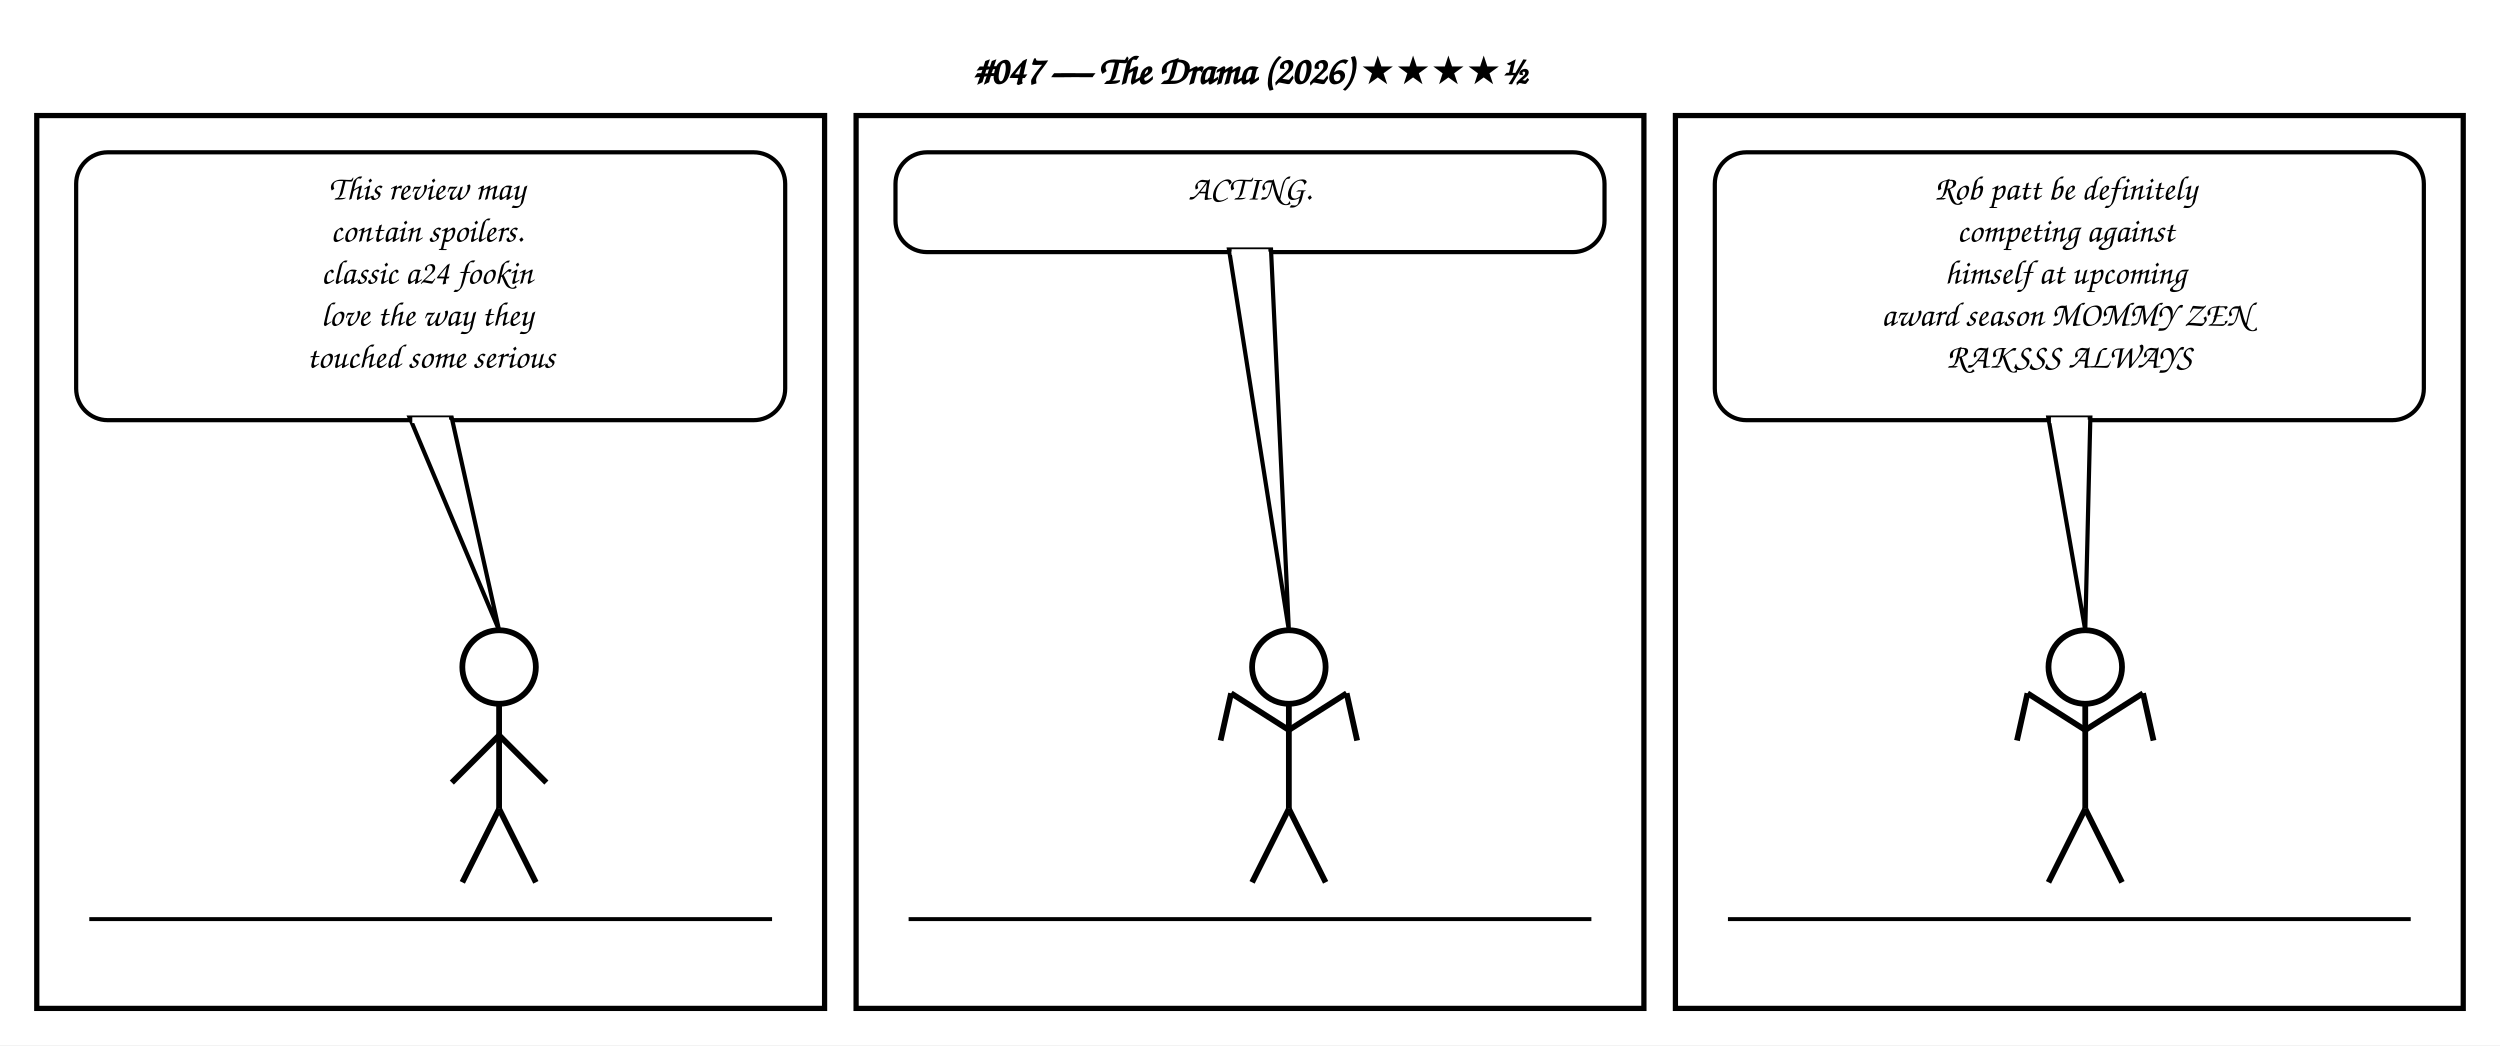
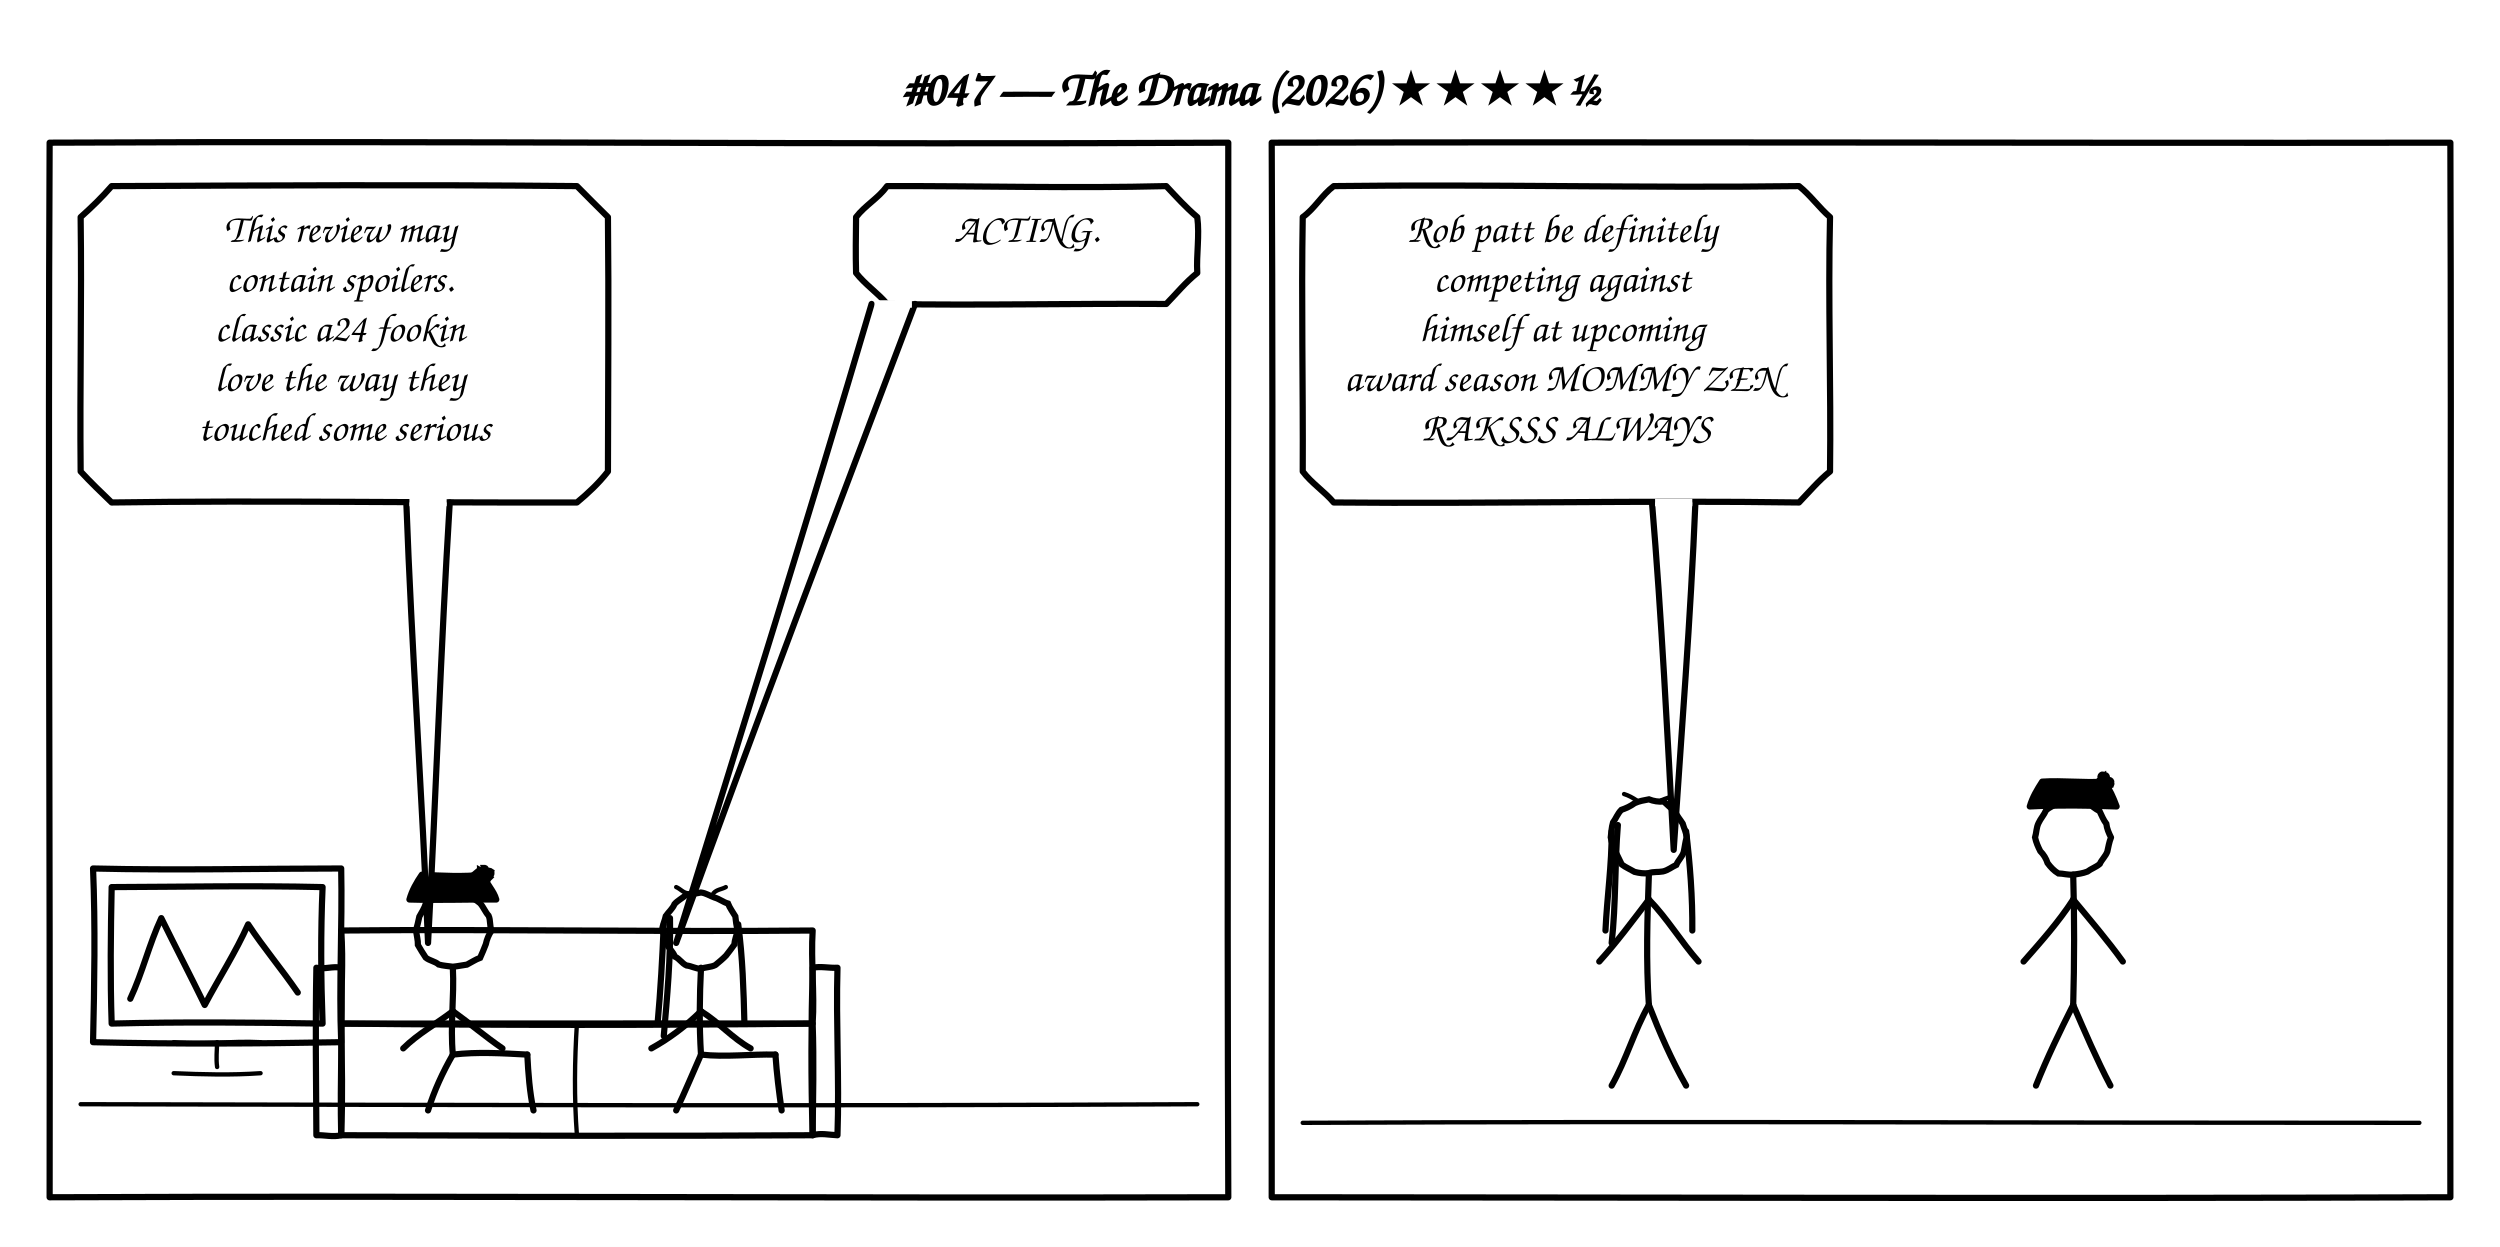
- <svg xmlns="http://www.w3.org/2000/svg" viewBox="0 0 952 398" width="952" height="398" role="img" aria-label="#047 — The Drama (2026)">
+ <svg xmlns="http://www.w3.org/2000/svg" viewBox="0 0 806 402" width="806" height="402" role="img" aria-label="#047 — The Drama (2026)">
  <rect width="100%" height="100%" fill="white" />
-   <text x="476.0" y="32" text-anchor="middle" font-family="Comic Neue, Comic Sans MS, cursive" font-size="15" font-weight="700" fill="black">#047 — The Drama (2026) ★★★★½</text>
+   <text x="403.0" y="34" text-anchor="middle" font-family="Comic Neue, Comic Sans MS, cursive" font-size="16" font-weight="700" fill="black">#047 — The Drama (2026) ★★★★½</text>
  <g class="panel">
-     <rect x="14" y="44" width="300" height="340" fill="white" stroke="black" stroke-width="2" />
-     <rect x="29" y="58" width="270" height="102" rx="12" ry="12" fill="white" stroke="black" stroke-width="1.6" />
-     <polygon points="156.0,159 172.0,159 190.055,240" fill="white" stroke="black" stroke-width="1.6" />
-     <line x1="157.0" y1="160" x2="171.0" y2="160" stroke="white" stroke-width="2.2" />
-     <text x="164.0" y="76" text-anchor="middle" font-family="Comic Neue, Comic Sans MS, cursive" font-size="13" fill="black">
-       <tspan x="164.0" dy="0">This review may</tspan>
-       <tspan x="164.0" dy="16">contain spoilers.</tspan>
-       <tspan x="164.0" dy="16">classic a24 fookin</tspan>
-       <tspan x="164.0" dy="16">love the way they</tspan>
-       <tspan x="164.0" dy="16">touched some serious</tspan>
+     <path d="M 16.00 46.00 C 142.67 45.37, 269.33 46.67, 396.00 46.00 C 396.02 159.33, 395.56 272.67, 396.00 386.00 C 269.33 386.34, 142.67 385.49, 16.00 386.00 C 16.18 272.67, 15.45 159.33, 16.00 46.00" fill="none" stroke="black" stroke-width="2.0" stroke-linecap="round" stroke-linejoin="round" />
+     <path d="M 26.00 356.00 C 146.00 356.24, 266.00 356.62, 386.00 356.00" fill="none" stroke="black" stroke-width="1.4" stroke-linecap="round" />
+     <path d="M 30.00 280.00 C 56.67 280.64, 83.33 280.02, 110.00 280.00 C 110.40 298.67, 109.25 317.33, 110.00 336.00 C 83.33 336.48, 56.67 336.66, 30.00 336.00 C 30.42 317.33, 30.76 298.67, 30.00 280.00" fill="none" stroke="black" stroke-width="2.0" stroke-linecap="round" stroke-linejoin="round" />
+     <path d="M 36.00 286.00 C 58.67 285.92, 81.33 285.46, 104.00 286.00 C 103.37 300.67, 103.46 315.33, 104.00 330.00 C 81.33 329.63, 58.67 329.43, 36.00 330.00 C 35.51 315.33, 35.70 300.67, 36.00 286.00" fill="none" stroke="black" stroke-width="2.0" stroke-linecap="round" stroke-linejoin="round" />
+     <path d="M 56.00 336.00 C 65.33 336.90, 74.67 335.49, 84.00 336.00" fill="none" stroke="black" stroke-width="1.4" stroke-linecap="round" />
+     <path d="M 70.00 336.00 C 69.95 338.67, 69.62 341.33, 70.00 344.00" fill="none" stroke="black" stroke-width="1.4" stroke-linecap="round" />
+     <path d="M 56.00 346.00 C 65.33 346.41, 74.67 346.66, 84.00 346.00" fill="none" stroke="black" stroke-width="1.4" stroke-linecap="round" />
+     <path d="M 42.00 322.00 C 45.96 313.58, 48.06 304.43, 52.00 296.00 C 56.61 305.36, 61.42 314.62, 66.00 324.00 C 70.62 315.31, 75.98 307.01, 80.00 298.00 C 84.99 305.58, 90.88 312.51, 96.00 320.00" fill="none" stroke="black" stroke-width="2.0" stroke-linecap="round" stroke-linejoin="round" />
+     <path d="M 110.00 300.00 C 160.67 299.50, 211.33 300.50, 262.00 300.00 C 261.39 310.00, 262.65 320.00, 262.00 330.00 C 211.33 329.90, 160.67 330.02, 110.00 330.00 C 109.92 320.00, 110.74 310.00, 110.00 300.00" fill="none" stroke="black" stroke-width="2.0" stroke-linecap="round" stroke-linejoin="round" />
+     <path d="M 110.00 330.00 C 160.67 330.54, 211.33 330.58, 262.00 330.00 C 262.42 342.00, 262.13 354.00, 262.00 366.00 C 211.33 366.33, 160.67 366.11, 110.00 366.00 C 110.50 354.00, 110.21 342.00, 110.00 330.00" fill="none" stroke="black" stroke-width="2.0" stroke-linecap="round" stroke-linejoin="round" />
+     <path d="M 102.00 312.00 C 104.67 312.58, 107.33 311.42, 110.00 312.00 C 110.49 330.00, 109.57 348.00, 110.00 366.00 C 107.33 366.67, 104.67 365.88, 102.00 366.00 C 101.90 348.00, 101.65 330.00, 102.00 312.00" fill="none" stroke="black" stroke-width="2.0" stroke-linecap="round" stroke-linejoin="round" />
+     <path d="M 262.00 312.00 C 264.67 311.45, 267.33 312.16, 270.00 312.00 C 269.50 330.00, 270.63 348.00, 270.00 366.00 C 267.33 365.91, 264.67 365.21, 262.00 366.00 C 261.45 348.00, 261.52 330.00, 262.00 312.00" fill="none" stroke="black" stroke-width="2.0" stroke-linecap="round" stroke-linejoin="round" />
+     <path d="M 186.00 330.00 C 185.24 342.00, 185.09 354.00, 186.00 366.00" fill="none" stroke="black" stroke-width="1.4" stroke-linecap="round" />
+     <path d="M 158.48 300.00 C 157.57 301.35, 156.96 302.82, 156.63 304.40 C 156.05 305.88, 155.46 307.36, 154.80 308.80 C 153.29 309.35, 151.97 310.27, 150.55 310.99 C 149.03 311.20, 147.53 311.53, 146.00 311.67 C 144.48 311.46, 142.95 311.37, 141.45 310.97 C 140.23 309.90, 138.51 309.75, 137.26 308.74 C 136.37 307.41, 135.53 306.05, 134.74 304.67 C 134.77 303.08, 134.32 301.55, 134.11 300.00 C 134.53 298.52, 134.88 297.03, 135.19 295.52 C 135.96 294.15, 136.81 292.81, 137.30 291.30 C 138.81 290.70, 140.03 289.65, 141.33 288.72 C 142.86 288.27, 144.46 288.09, 146.00 287.69 C 147.57 288.15, 149.22 288.11, 150.82 288.37 C 152.06 289.42, 153.56 290.14, 154.79 291.21 C 155.87 292.43, 156.43 294.01, 157.53 295.22 C 158.21 296.74, 157.80 298.48, 158.48 300.00" fill="none" stroke="black" stroke-width="2.0" stroke-linecap="round" />
+     <path d="M 132.00 290.00 C 141.33 290.29, 150.67 289.93, 160.00 290.00 C 159.22 287.06, 156.66 285.01, 156.00 282.00 C 149.33 282.72, 142.67 282.37, 136.00 282.00 C 134.30 284.48, 132.81 287.07, 132.00 290.00" fill="black" stroke="black" stroke-width="2.0" stroke-linecap="round" stroke-linejoin="round" />
+     <path d="M 158.21 282.00 C 157.82 282.22, 157.73 282.50, 158.05 282.85 C 157.87 283.07, 157.43 283.02, 157.44 283.44 C 157.30 283.86, 156.83 283.26, 156.70 283.68 C 156.51 283.36, 156.24 283.54, 156.00 283.57 C 155.89 284.05, 155.55 284.10, 155.16 284.04 C 155.18 283.61, 154.52 283.89, 154.55 283.45 C 154.49 282.97, 154.12 282.95, 153.76 282.93 C 153.95 282.54, 154.43 282.41, 154.59 282.00 C 154.06 281.92, 154.22 281.24, 153.78 281.08 C 154.01 280.87, 154.44 280.91, 154.50 280.50 C 154.79 280.68, 155.14 280.32, 155.42 280.60 C 155.34 280.13, 156.11 280.29, 156.00 279.81 C 156.39 279.80, 156.69 279.90, 156.67 280.38 C 156.92 280.52, 157.10 280.69, 156.99 281.01 C 157.46 280.61, 157.92 280.67, 158.39 281.01 C 158.32 281.34, 158.66 281.74, 158.21 282.00" fill="black" stroke="black" stroke-width="2.0" stroke-linecap="round" />
+     <path d="M 146.00 312.00 C 146.49 321.33, 145.11 330.67, 146.00 340.00" fill="none" stroke="black" stroke-width="2.0" stroke-linecap="round" />
+     <path d="M 146.00 326.00 C 140.72 330.07, 134.77 333.25, 130.00 338.00" fill="none" stroke="black" stroke-width="2.0" stroke-linecap="round" />
+     <path d="M 146.00 326.00 C 151.41 329.90, 156.49 334.23, 162.00 338.00" fill="none" stroke="black" stroke-width="2.0" stroke-linecap="round" />
+     <path d="M 146.00 340.00 C 154.00 339.07, 162.00 339.57, 170.00 340.00" fill="none" stroke="black" stroke-width="2.0" stroke-linecap="round" />
+     <path d="M 170.00 340.00 C 170.31 346.04, 170.75 352.06, 172.00 358.00" fill="none" stroke="black" stroke-width="2.0" stroke-linecap="round" />
+     <path d="M 146.00 340.00 C 142.71 345.72, 139.96 351.68, 138.00 358.00" fill="none" stroke="black" stroke-width="2.0" stroke-linecap="round" />
+     <path d="M 237.77 300.00 C 237.57 301.52, 236.81 302.91, 236.79 304.47 C 235.91 305.69, 235.01 306.90, 234.08 308.08 C 233.00 309.19, 231.81 310.16, 230.62 311.14 C 229.16 311.88, 227.48 311.74, 226.00 312.36 C 224.36 312.35, 222.93 311.44, 221.33 311.27 C 219.85 310.62, 219.07 309.06, 217.58 308.42 C 217.06 306.92, 215.78 305.90, 215.07 304.53 C 214.50 303.03, 214.26 301.42, 213.48 300.00 C 213.52 298.35, 214.34 296.89, 214.66 295.30 C 215.57 294.00, 216.85 292.98, 217.47 291.47 C 218.54 290.25, 220.06 289.57, 221.22 288.46 C 222.81 288.22, 224.42 288.09, 226.00 287.74 C 227.60 287.93, 228.92 288.87, 230.40 289.38 C 231.93 289.80, 233.18 290.86, 234.70 291.30 C 235.30 292.78, 236.25 294.06, 237.07 295.42 C 237.24 296.95, 237.43 298.49, 237.77 300.00" fill="none" stroke="black" stroke-width="2.0" stroke-linecap="round" />
+     <path d="M 214.00 298.00 C 213.55 308.68, 212.96 319.35, 212.00 330.00" fill="none" stroke="black" stroke-width="2.0" stroke-linecap="round" />
+     <path d="M 216.00 296.00 C 216.28 308.72, 215.09 321.36, 214.00 334.00" fill="none" stroke="black" stroke-width="2.0" stroke-linecap="round" />
+     <path d="M 238.00 298.00 C 239.43 308.62, 239.74 319.31, 240.00 330.00" fill="none" stroke="black" stroke-width="2.0" stroke-linecap="round" />
+     <path d="M 222.00 288.00 C 220.35 287.97, 219.38 286.57, 218.00 286.00" fill="none" stroke="black" stroke-width="1.4" stroke-linecap="round" />
+     <path d="M 230.00 288.00 C 231.04 286.75, 232.70 286.74, 234.00 286.00" fill="none" stroke="black" stroke-width="1.4" stroke-linecap="round" />
+     <path d="M 226.00 312.00 C 225.55 321.33, 225.40 330.67, 226.00 340.00" fill="none" stroke="black" stroke-width="2.0" stroke-linecap="round" />
+     <path d="M 226.00 326.00 C 221.20 330.71, 215.89 334.75, 210.00 338.00" fill="none" stroke="black" stroke-width="2.0" stroke-linecap="round" />
+     <path d="M 226.00 326.00 C 231.69 329.53, 236.12 334.73, 242.00 338.00" fill="none" stroke="black" stroke-width="2.0" stroke-linecap="round" />
+     <path d="M 226.00 340.00 C 234.00 340.89, 242.00 339.81, 250.00 340.00" fill="none" stroke="black" stroke-width="2.0" stroke-linecap="round" />
+     <path d="M 250.00 340.00 C 250.40 346.03, 251.15 352.02, 252.00 358.00" fill="none" stroke="black" stroke-width="2.0" stroke-linecap="round" />
+     <path d="M 226.00 340.00 C 223.33 346.00, 220.84 352.08, 218.00 358.00" fill="none" stroke="black" stroke-width="2.0" stroke-linecap="round" />
+     <path d="M 36.00 60.00 C 86.00 59.78, 136.00 59.49, 186.00 60.00 C 189.32 63.35, 192.64 66.70, 196.00 70.00 C 196.30 97.33, 196.02 124.67, 196.00 152.00 C 193.08 155.74, 189.65 158.98, 186.00 162.00 C 136.00 162.16, 86.00 161.27, 36.00 162.00 C 32.61 158.73, 29.20 155.47, 26.00 152.00 C 25.72 124.67, 26.37 97.33, 26.00 70.00 C 29.52 66.85, 32.91 63.58, 36.00 60.00" fill="white" stroke="black" stroke-width="2.0" stroke-linecap="round" stroke-linejoin="round" />
+     <path d="M 131.00 162.00 C 132.73 209.36, 136.16 256.64, 138.00 304.00 C 140.55 256.68, 142.09 209.31, 145.00 162.00" fill="white" stroke="black" stroke-width="2.0" stroke-linecap="round" stroke-linejoin="round" />
+     <line x1="132.0" y1="162" x2="144.0" y2="162" stroke="white" stroke-width="2.4" />
+     <text x="111.0" y="78.0" text-anchor="middle" font-family="Comic Neue, Comic Sans MS, cursive" font-size="13" fill="black">
+       <tspan x="111.0" dy="0">This review may</tspan>
+       <tspan x="111.0" dy="16">contain spoilers.</tspan>
+       <tspan x="111.0" dy="16">classic a24 fookin</tspan>
+       <tspan x="111.0" dy="16">love the way they</tspan>
+       <tspan x="111.0" dy="16">touched some serious</tspan>
    </text>
-     <circle cx="190.055" cy="254" r="14" fill="none" stroke="black" stroke-width="2.2" />
-     <line x1="190.055" y1="268" x2="190.055" y2="308" stroke="black" stroke-width="2.2" />
-     <line x1="190.055" y1="280" x2="172.055" y2="298" stroke="black" stroke-width="2.2" />
-     <line x1="190.055" y1="280" x2="208.055" y2="298" stroke="black" stroke-width="2.2" />
-     <line x1="190.055" y1="308" x2="176.055" y2="336" stroke="black" stroke-width="2.2" />
-     <line x1="190.055" y1="308" x2="204.055" y2="336" stroke="black" stroke-width="2.2" />
-     <line x1="34" y1="350" x2="294" y2="350" stroke="black" stroke-width="1.5" />
+     <path d="M 286.00 60.00 C 316.00 59.92, 346.00 60.76, 376.00 60.00 C 379.22 63.44, 382.39 66.94, 386.00 70.00 C 386.79 76.00, 385.67 82.00, 386.00 88.00 C 382.28 90.94, 379.29 94.63, 376.00 98.00 C 346.00 97.78, 316.00 98.53, 286.00 98.00 C 282.94 94.39, 278.93 91.74, 276.00 88.00 C 275.83 82.00, 275.93 76.00, 276.00 70.00 C 278.89 66.22, 283.22 63.89, 286.00 60.00" fill="white" stroke="black" stroke-width="2.0" stroke-linecap="round" stroke-linejoin="round" />
+     <path d="M 281.00 98.00 C 260.70 166.88, 239.17 235.39, 218.00 304.00 C 242.94 235.06, 269.05 166.56, 295.00 98.00" fill="white" stroke="black" stroke-width="2.0" stroke-linecap="round" stroke-linejoin="round" />
+     <line x1="282" y1="98" x2="294" y2="98" stroke="white" stroke-width="2.4" />
+     <text x="331.0" y="78.0" text-anchor="middle" font-family="Comic Neue, Comic Sans MS, cursive" font-size="13" fill="black">
+       <tspan x="331.0" dy="0">ACTING.</tspan>
+     </text>
  </g>
  <g class="panel">
-     <rect x="326" y="44" width="300" height="340" fill="white" stroke="black" stroke-width="2" />
-     <rect x="341" y="58" width="270" height="38" rx="12" ry="12" fill="white" stroke="black" stroke-width="1.6" />
-     <polygon points="468.0,95 484.0,95 490.797,240" fill="white" stroke="black" stroke-width="1.6" />
-     <line x1="469.0" y1="96" x2="483.0" y2="96" stroke="white" stroke-width="2.2" />
-     <text x="476.0" y="76" text-anchor="middle" font-family="Comic Neue, Comic Sans MS, cursive" font-size="13" fill="black">
-       <tspan x="476.0" dy="0">ACTING.</tspan>
+     <path d="M 410.00 46.00 C 536.67 45.69, 663.33 46.19, 790.00 46.00 C 790.40 159.33, 789.82 272.67, 790.00 386.00 C 663.33 386.45, 536.67 386.06, 410.00 386.00 C 409.91 272.67, 410.54 159.33, 410.00 46.00" fill="none" stroke="black" stroke-width="2.0" stroke-linecap="round" stroke-linejoin="round" />
+     <path d="M 420.00 362.00 C 540.00 361.44, 660.00 362.03, 780.00 362.00" fill="none" stroke="black" stroke-width="1.4" stroke-linecap="round" />
+     <path d="M 543.77 270.00 C 543.31 271.52, 543.18 273.11, 542.83 274.65 C 542.37 276.24, 541.06 277.34, 540.44 278.84 C 538.99 279.52, 537.74 280.59, 536.13 280.95 C 534.64 281.24, 533.07 280.98, 531.60 281.48 C 530.04 281.72, 528.52 281.47, 527.00 281.10 C 525.64 280.29, 524.16 279.67, 522.87 278.73 C 522.16 277.32, 521.47 275.90, 520.79 274.48 C 520.31 272.98, 519.53 271.58, 519.30 270.00 C 519.51 268.40, 519.55 266.77, 520.02 265.20 C 520.98 263.88, 521.53 262.29, 522.71 261.11 C 524.25 260.58, 525.70 259.90, 527.02 258.94 C 528.47 258.26, 530.04 258.00, 531.60 257.71 C 533.15 258.31, 534.74 258.56, 536.40 258.41 C 537.60 259.48, 538.70 260.66, 540.05 261.55 C 540.58 263.04, 541.67 264.18, 542.49 265.49 C 542.91 267.00, 543.67 268.40, 543.77 270.00" fill="none" stroke="black" stroke-width="2.0" stroke-linecap="round" />
+     <path d="M 519.60 268.00 C 519.67 278.71, 518.09 289.32, 517.60 300.00" fill="none" stroke="black" stroke-width="2.0" stroke-linecap="round" />
+     <path d="M 521.60 266.00 C 520.56 278.65, 521.02 291.37, 519.60 304.00" fill="none" stroke="black" stroke-width="2.0" stroke-linecap="round" />
+     <path d="M 543.60 268.00 C 544.87 278.63, 545.70 289.29, 545.60 300.00" fill="none" stroke="black" stroke-width="2.0" stroke-linecap="round" />
+     <path d="M 527.60 258.00 C 526.35 257.17, 525.04 256.45, 523.60 256.00" fill="none" stroke="black" stroke-width="1.4" stroke-linecap="round" />
+     <path d="M 535.60 258.00 C 536.94 257.35, 538.56 257.26, 539.60 256.00" fill="none" stroke="black" stroke-width="1.4" stroke-linecap="round" />
+     <path d="M 531.60 282.00 C 531.08 296.00, 530.66 310.00, 531.60 324.00" fill="none" stroke="black" stroke-width="2.0" stroke-linecap="round" />
+     <path d="M 531.60 290.00 C 526.42 296.79, 521.34 303.66, 515.60 310.00" fill="none" stroke="black" stroke-width="2.0" stroke-linecap="round" />
+     <path d="M 531.60 290.00 C 537.58 296.15, 541.95 303.59, 547.60 310.00" fill="none" stroke="black" stroke-width="2.0" stroke-linecap="round" />
+     <path d="M 531.60 324.00 C 526.86 332.32, 524.33 341.67, 519.60 350.00" fill="none" stroke="black" stroke-width="2.0" stroke-linecap="round" />
+     <path d="M 531.60 324.00 C 535.04 332.92, 538.87 341.67, 543.60 350.00" fill="none" stroke="black" stroke-width="2.0" stroke-linecap="round" />
+     <path d="M 680.59 270.00 C 680.00 271.47, 679.75 273.02, 679.40 274.56 C 678.85 276.05, 677.61 277.12, 676.95 278.55 C 675.75 279.58, 674.21 280.06, 672.96 281.01 C 671.49 281.57, 669.95 281.80, 668.40 281.97 C 666.78 282.15, 665.21 281.62, 663.60 281.59 C 662.20 280.74, 661.11 279.57, 660.14 278.26 C 659.67 276.78, 658.87 275.50, 657.78 274.40 C 657.06 272.99, 656.43 271.55, 656.10 270.00 C 656.56 268.48, 656.50 266.83, 657.22 265.37 C 657.89 263.91, 659.01 262.72, 659.65 261.25 C 660.86 260.16, 662.37 259.58, 663.77 258.83 C 665.25 258.19, 666.82 257.89, 668.40 257.66 C 670.01 257.81, 671.60 258.03, 673.13 258.58 C 674.21 259.78, 675.45 260.77, 676.90 261.50 C 677.56 262.89, 678.14 264.33, 679.07 265.58 C 679.26 267.16, 679.89 268.59, 680.59 270.00" fill="none" stroke="black" stroke-width="2.0" stroke-linecap="round" />
+     <path d="M 654.40 260.00 C 663.73 259.50, 673.07 259.66, 682.40 260.00 C 681.37 257.18, 680.16 254.45, 678.40 252.00 C 671.73 252.45, 665.07 251.57, 658.40 252.00 C 656.77 254.52, 655.23 257.08, 654.40 260.00" fill="black" stroke="black" stroke-width="2.0" stroke-linecap="round" stroke-linejoin="round" />
+     <path d="M 680.67 252.00 C 680.50 252.32, 680.83 252.63, 680.68 252.94 C 680.21 252.88, 680.03 253.15, 679.95 253.55 C 679.65 253.57, 679.44 253.77, 679.19 253.91 C 679.04 254.26, 678.74 254.33, 678.40 254.30 C 678.01 254.54, 677.85 254.10, 677.56 254.02 C 677.19 254.07, 677.04 253.78, 676.85 253.55 C 676.44 253.47, 676.82 252.89, 676.39 252.83 C 676.56 252.58, 676.83 252.35, 676.60 252.00 C 676.72 251.78, 676.68 251.41, 677.10 251.46 C 676.98 251.18, 677.13 251.05, 677.37 250.97 C 677.07 250.56, 677.12 250.18, 677.50 249.84 C 677.78 249.54, 678.11 249.89, 678.40 249.77 C 678.52 250.12, 679.06 249.78, 679.14 250.21 C 679.44 250.40, 678.97 250.84, 679.40 251.00 C 679.51 251.18, 679.51 251.50, 679.86 251.39 C 680.20 251.50, 680.58 251.56, 680.67 252.00" fill="black" stroke="black" stroke-width="2.0" stroke-linecap="round" />
+     <path d="M 668.40 282.00 C 668.82 296.00, 668.77 310.00, 668.40 324.00" fill="none" stroke="black" stroke-width="2.0" stroke-linecap="round" />
+     <path d="M 668.40 290.00 C 663.74 297.20, 658.05 303.58, 652.40 310.00" fill="none" stroke="black" stroke-width="2.0" stroke-linecap="round" />
+     <path d="M 668.40 290.00 C 673.84 296.58, 679.40 303.06, 684.40 310.00" fill="none" stroke="black" stroke-width="2.0" stroke-linecap="round" />
+     <path d="M 668.40 324.00 C 664.10 332.53, 659.93 341.12, 656.40 350.00" fill="none" stroke="black" stroke-width="2.0" stroke-linecap="round" />
+     <path d="M 668.40 324.00 C 672.20 332.76, 675.95 341.54, 680.40 350.00" fill="none" stroke="black" stroke-width="2.0" stroke-linecap="round" />
+     <path d="M 430.00 60.00 C 480.00 59.35, 530.00 60.67, 580.00 60.00 C 583.70 62.97, 586.43 66.91, 590.00 70.00 C 589.35 97.33, 590.35 124.67, 590.00 152.00 C 586.30 154.96, 583.28 158.61, 580.00 162.00 C 530.00 161.28, 480.00 162.47, 430.00 162.00 C 426.95 158.38, 422.86 155.80, 420.00 152.00 C 420.14 124.67, 419.53 97.33, 420.00 70.00 C 423.89 67.22, 426.19 62.85, 430.00 60.00" fill="white" stroke="black" stroke-width="2.0" stroke-linecap="round" stroke-linejoin="round" />
+     <path d="M 532.60 162.00 C 535.72 199.28, 537.57 236.65, 539.60 274.00 C 542.06 236.67, 545.06 199.38, 546.60 162.00" fill="white" stroke="black" stroke-width="2.0" stroke-linecap="round" stroke-linejoin="round" />
+     <line x1="533.6" y1="162" x2="545.6" y2="162" stroke="white" stroke-width="2.4" />
+     <text x="505.0" y="78.0" text-anchor="middle" font-family="Comic Neue, Comic Sans MS, cursive" font-size="13" fill="black">
+       <tspan x="505.0" dy="0">Rob patt be definitely</tspan>
+       <tspan x="505.0" dy="16">competing against</tspan>
+       <tspan x="505.0" dy="16">himself at upcoming</tspan>
+       <tspan x="505.0" dy="16">award season MOMMY ZEN</tspan>
+       <tspan x="505.0" dy="16">RAKSSS ALWAYS</tspan>
    </text>
-     <circle cx="490.797" cy="254" r="14" fill="none" stroke="black" stroke-width="2.2" />
-     <line x1="490.797" y1="268" x2="490.797" y2="308" stroke="black" stroke-width="2.2" />
-     <line x1="490.797" y1="278" x2="468.797" y2="264" stroke="black" stroke-width="2.2" />
-     <line x1="468.797" y1="264" x2="464.797" y2="282" stroke="black" stroke-width="2.2" />
-     <line x1="490.797" y1="278" x2="512.797" y2="264" stroke="black" stroke-width="2.2" />
-     <line x1="512.797" y1="264" x2="516.797" y2="282" stroke="black" stroke-width="2.2" />
-     <line x1="490.797" y1="308" x2="476.797" y2="336" stroke="black" stroke-width="2.2" />
-     <line x1="490.797" y1="308" x2="504.797" y2="336" stroke="black" stroke-width="2.2" />
-     <line x1="346" y1="350" x2="606" y2="350" stroke="black" stroke-width="1.5" />
-   </g>
-   <g class="panel">
-     <rect x="638" y="44" width="300" height="340" fill="white" stroke="black" stroke-width="2" />
-     <rect x="653" y="58" width="270" height="102" rx="12" ry="12" fill="white" stroke="black" stroke-width="1.6" />
-     <polygon points="780.0,159 796.0,159 794.064,240" fill="white" stroke="black" stroke-width="1.6" />
-     <line x1="781.0" y1="160" x2="795.0" y2="160" stroke="white" stroke-width="2.2" />
-     <text x="788.0" y="76" text-anchor="middle" font-family="Comic Neue, Comic Sans MS, cursive" font-size="13" fill="black">
-       <tspan x="788.0" dy="0">Rob patt be definitely</tspan>
-       <tspan x="788.0" dy="16">competing against</tspan>
-       <tspan x="788.0" dy="16">himself at upcoming</tspan>
-       <tspan x="788.0" dy="16">award season MOMMY ZEN</tspan>
-       <tspan x="788.0" dy="16">RAKSSS ALWAYS</tspan>
-     </text>
-     <circle cx="794.064" cy="254" r="14" fill="none" stroke="black" stroke-width="2.2" />
-     <line x1="794.064" y1="268" x2="794.064" y2="308" stroke="black" stroke-width="2.2" />
-     <line x1="794.064" y1="278" x2="772.064" y2="264" stroke="black" stroke-width="2.2" />
-     <line x1="772.064" y1="264" x2="768.064" y2="282" stroke="black" stroke-width="2.2" />
-     <line x1="794.064" y1="278" x2="816.064" y2="264" stroke="black" stroke-width="2.2" />
-     <line x1="816.064" y1="264" x2="820.064" y2="282" stroke="black" stroke-width="2.2" />
-     <line x1="794.064" y1="308" x2="780.064" y2="336" stroke="black" stroke-width="2.2" />
-     <line x1="794.064" y1="308" x2="808.064" y2="336" stroke="black" stroke-width="2.2" />
-     <line x1="658" y1="350" x2="918" y2="350" stroke="black" stroke-width="1.5" />
  </g>
</svg>
